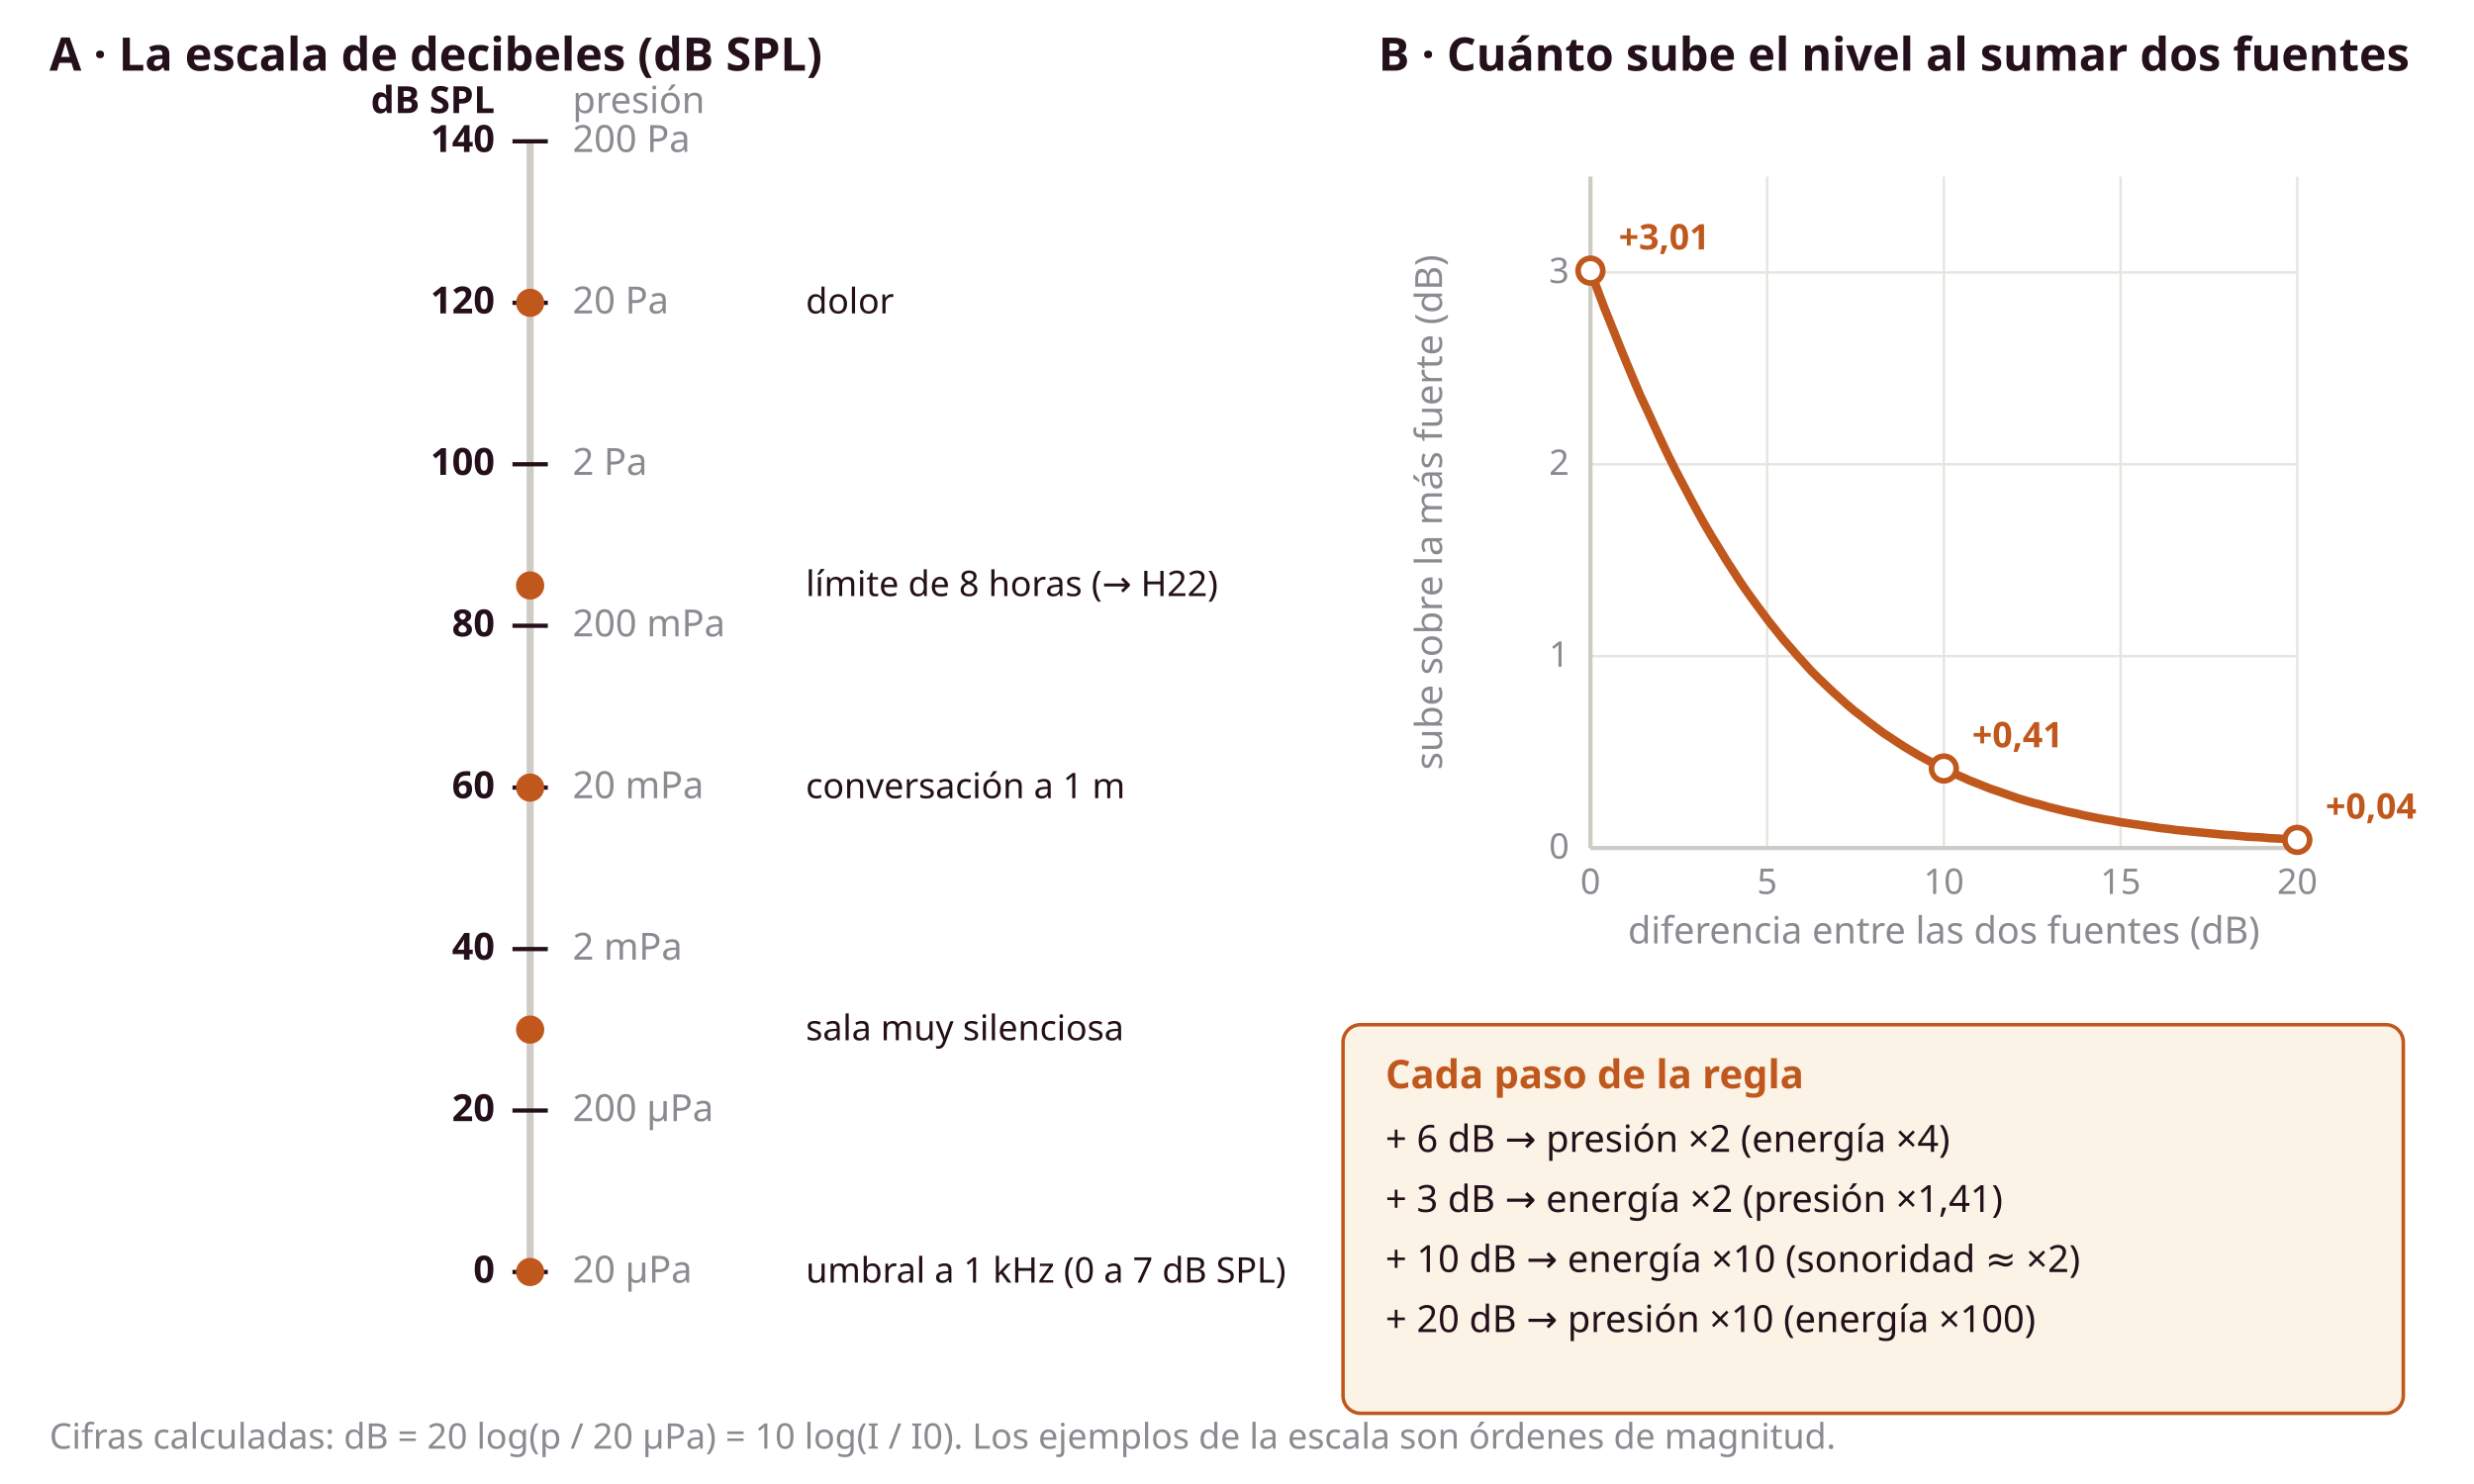
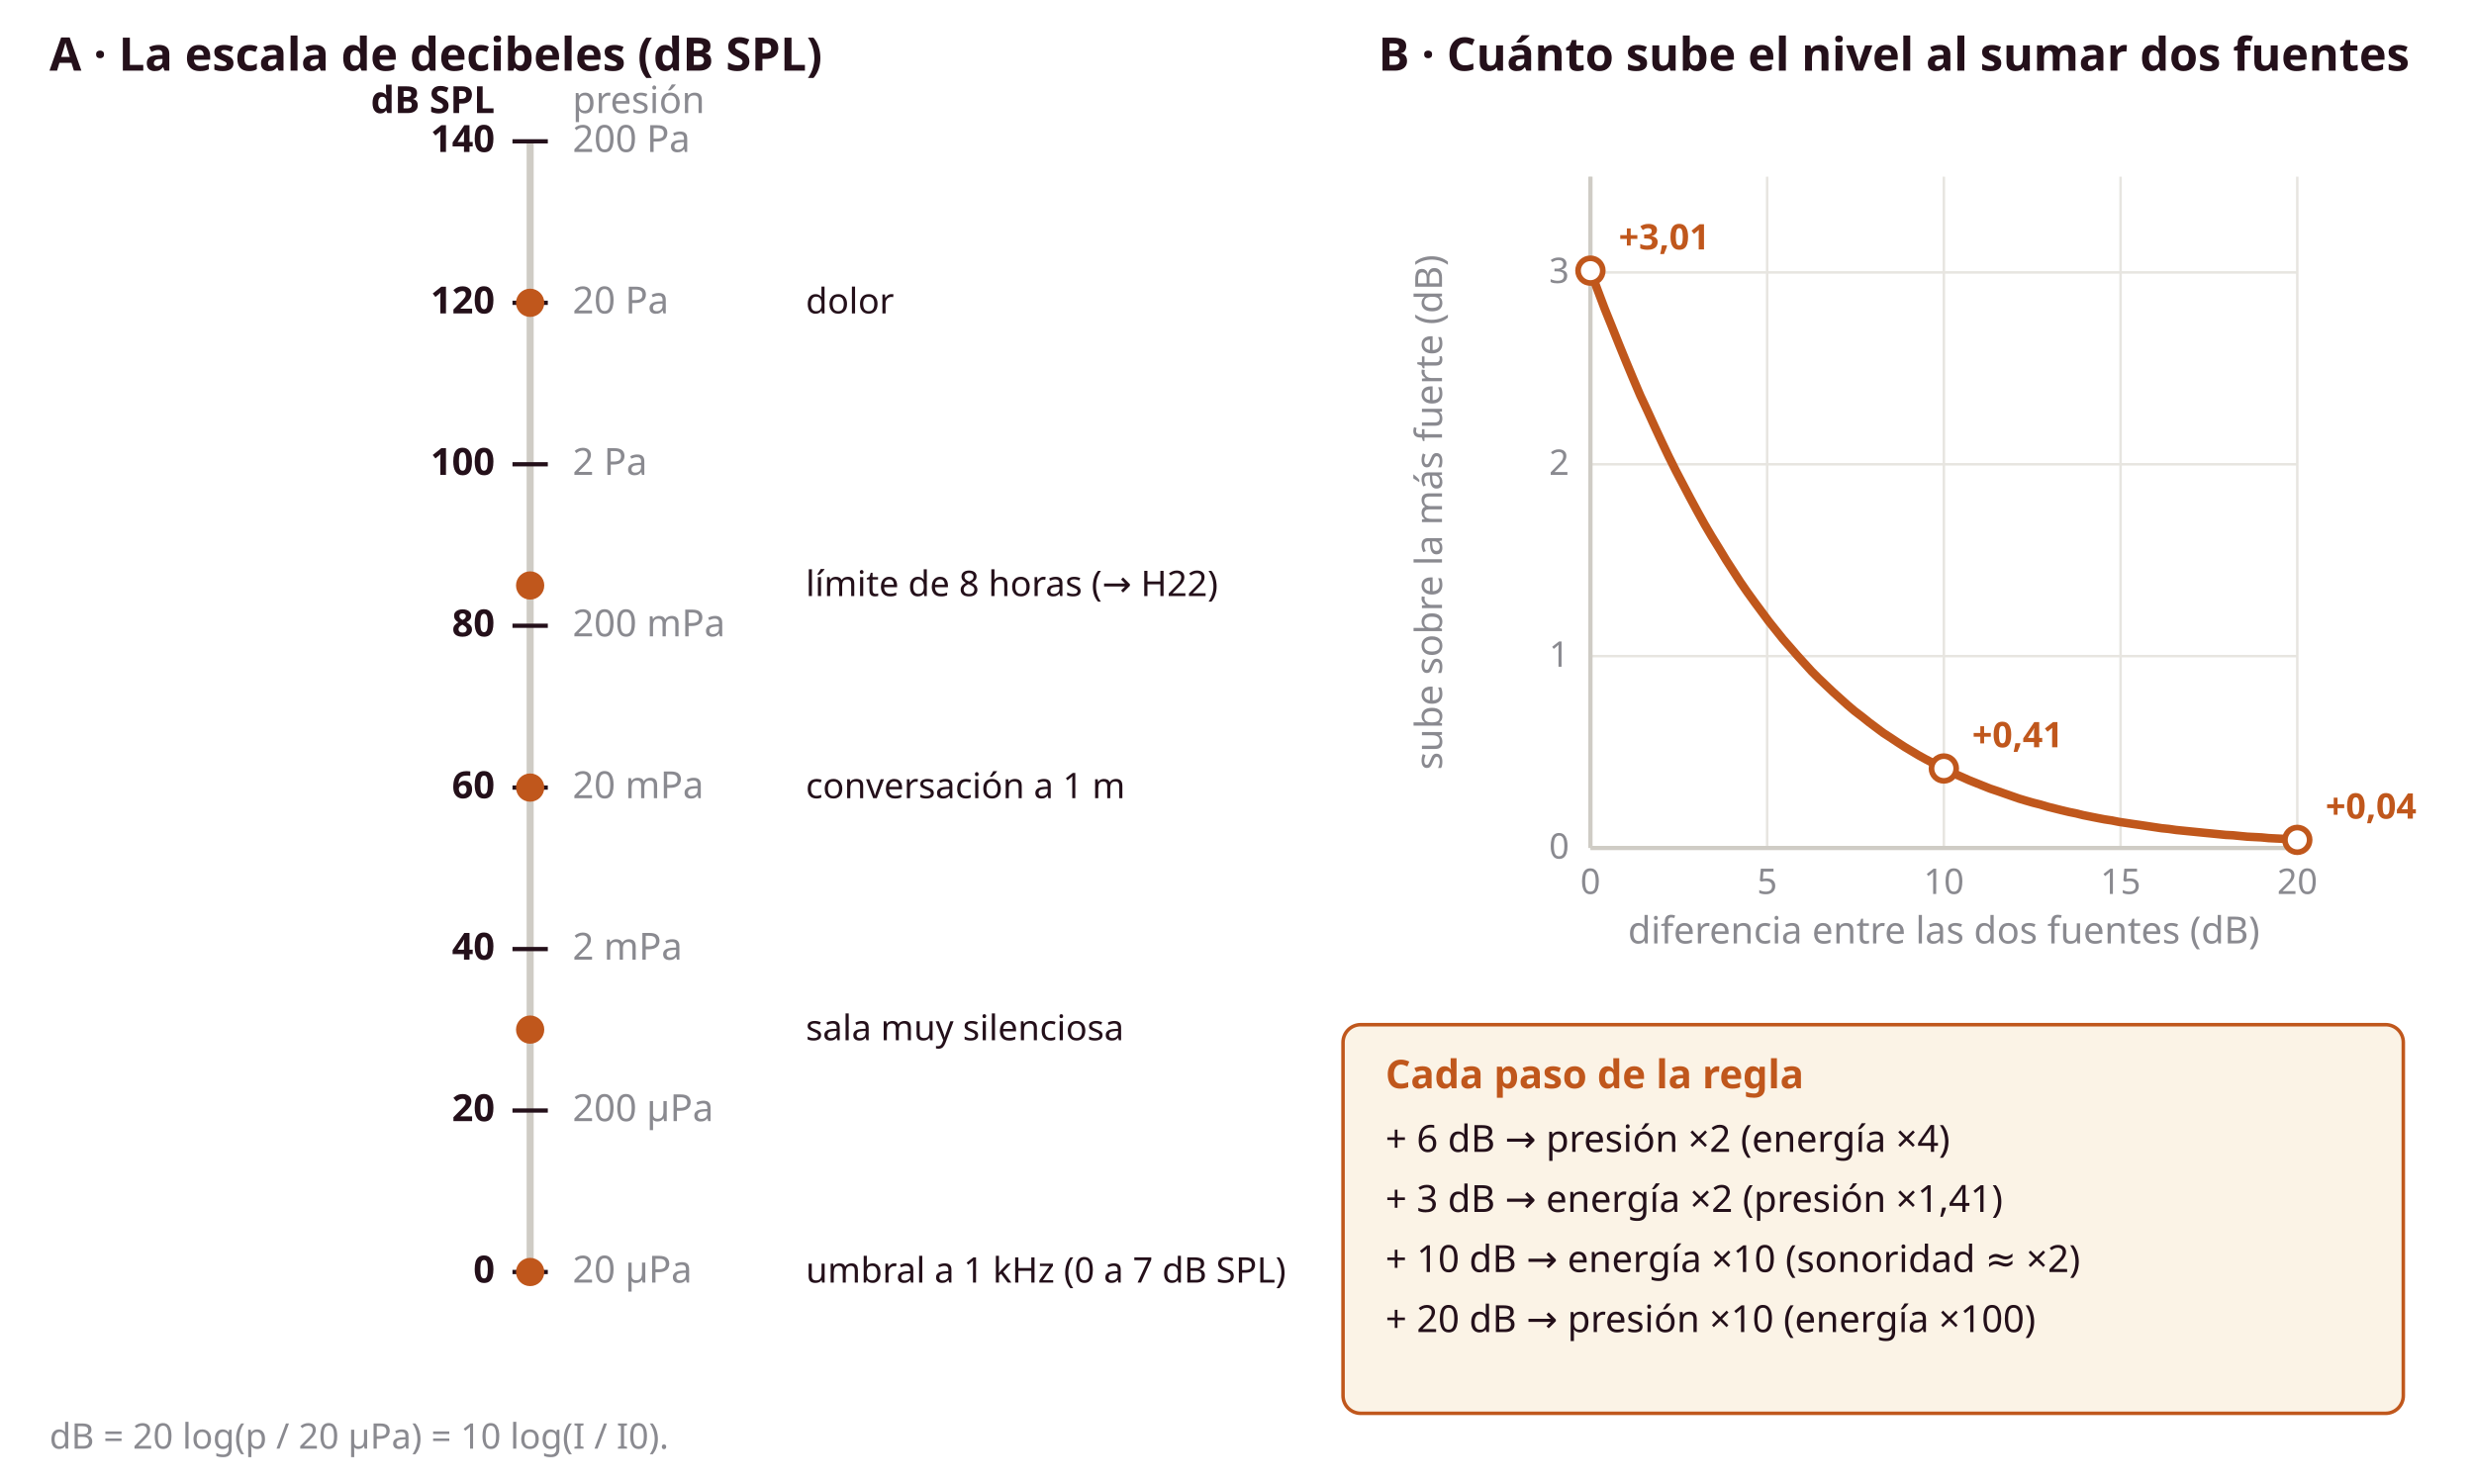
<svg xmlns="http://www.w3.org/2000/svg" viewBox="0 0 700 420" width="700" height="420">
  <defs>
    <marker id="p-tinta" markerWidth="7" markerHeight="7" refX="6" refY="3.5" markerUnits="userSpaceOnUse" orient="auto">
      <path d="M0,0 L7,3.5 L0,7 z" fill="#24101a" />
    </marker>
    <marker id="p-tenue" markerWidth="7" markerHeight="7" refX="6" refY="3.5" markerUnits="userSpaceOnUse" orient="auto">
      <path d="M0,0 L7,3.5 L0,7 z" fill="#8a8a90" />
    </marker>
    <marker id="p-cocl" markerWidth="7" markerHeight="7" refX="6" refY="3.5" markerUnits="userSpaceOnUse" orient="auto">
      <path d="M0,0 L7,3.5 L0,7 z" fill="#c0571c" />
    </marker>
    <marker id="p-retro" markerWidth="7" markerHeight="7" refX="6" refY="3.5" markerUnits="userSpaceOnUse" orient="auto">
      <path d="M0,0 L7,3.5 L0,7 z" fill="#21796c" />
    </marker>
    <marker id="p-aviso" markerWidth="7" markerHeight="7" refX="6" refY="3.5" markerUnits="userSpaceOnUse" orient="auto">
      <path d="M0,0 L7,3.5 L0,7 z" fill="#c62f3a" />
    </marker>
    <marker id="p-azul" markerWidth="7" markerHeight="7" refX="6" refY="3.5" markerUnits="userSpaceOnUse" orient="auto">
      <path d="M0,0 L7,3.5 L0,7 z" fill="#2c5cb0" />
    </marker>
  </defs>
  <rect width="700" height="420" fill="#fff" />
  <text x="14.0" y="20.0" font-family="'Plus Jakarta Sans', sans-serif" font-size="13.1" fill="#24101a" text-anchor="start" font-weight="700">A · La escala de decibeles (dB SPL)</text>
  <line x1="150.0" y1="40.0" x2="150.0" y2="360.0" stroke="#cfccc5" stroke-width="2" />
  <line x1="145.0" y1="360.0" x2="155.0" y2="360.0" stroke="#24101a" stroke-width="1.2" />
  <text x="140.0" y="363.0" font-family="'Plus Jakarta Sans', sans-serif" font-size="10.6" fill="#24101a" text-anchor="end" font-weight="700">0</text>
  <text x="162.0" y="363.0" font-family="'Plus Jakarta Sans', sans-serif" font-size="10.6" fill="#8a8a90" text-anchor="start" font-weight="400">20 µPa</text>
  <line x1="145.0" y1="314.3" x2="155.0" y2="314.3" stroke="#24101a" stroke-width="1.2" />
  <text x="140.0" y="317.3" font-family="'Plus Jakarta Sans', sans-serif" font-size="10.6" fill="#24101a" text-anchor="end" font-weight="700">20</text>
  <text x="162.0" y="317.3" font-family="'Plus Jakarta Sans', sans-serif" font-size="10.6" fill="#8a8a90" text-anchor="start" font-weight="400">200 µPa</text>
  <line x1="145.0" y1="268.6" x2="155.0" y2="268.6" stroke="#24101a" stroke-width="1.2" />
  <text x="140.0" y="271.6" font-family="'Plus Jakarta Sans', sans-serif" font-size="10.6" fill="#24101a" text-anchor="end" font-weight="700">40</text>
  <text x="162.0" y="271.6" font-family="'Plus Jakarta Sans', sans-serif" font-size="10.6" fill="#8a8a90" text-anchor="start" font-weight="400">2 mPa</text>
  <line x1="145.0" y1="222.9" x2="155.0" y2="222.9" stroke="#24101a" stroke-width="1.2" />
  <text x="140.0" y="225.9" font-family="'Plus Jakarta Sans', sans-serif" font-size="10.6" fill="#24101a" text-anchor="end" font-weight="700">60</text>
  <text x="162.0" y="225.9" font-family="'Plus Jakarta Sans', sans-serif" font-size="10.6" fill="#8a8a90" text-anchor="start" font-weight="400">20 mPa</text>
  <line x1="145.0" y1="177.1" x2="155.0" y2="177.1" stroke="#24101a" stroke-width="1.2" />
  <text x="140.0" y="180.1" font-family="'Plus Jakarta Sans', sans-serif" font-size="10.6" fill="#24101a" text-anchor="end" font-weight="700">80</text>
  <text x="162.0" y="180.1" font-family="'Plus Jakarta Sans', sans-serif" font-size="10.6" fill="#8a8a90" text-anchor="start" font-weight="400">200 mPa</text>
  <line x1="145.0" y1="131.4" x2="155.0" y2="131.4" stroke="#24101a" stroke-width="1.2" />
  <text x="140.0" y="134.4" font-family="'Plus Jakarta Sans', sans-serif" font-size="10.6" fill="#24101a" text-anchor="end" font-weight="700">100</text>
  <text x="162.0" y="134.4" font-family="'Plus Jakarta Sans', sans-serif" font-size="10.6" fill="#8a8a90" text-anchor="start" font-weight="400">2 Pa</text>
  <line x1="145.0" y1="85.7" x2="155.0" y2="85.7" stroke="#24101a" stroke-width="1.2" />
  <text x="140.0" y="88.7" font-family="'Plus Jakarta Sans', sans-serif" font-size="10.6" fill="#24101a" text-anchor="end" font-weight="700">120</text>
  <text x="162.0" y="88.7" font-family="'Plus Jakarta Sans', sans-serif" font-size="10.6" fill="#8a8a90" text-anchor="start" font-weight="400">20 Pa</text>
  <line x1="145.0" y1="40.0" x2="155.0" y2="40.0" stroke="#24101a" stroke-width="1.2" />
  <text x="140.0" y="43.0" font-family="'Plus Jakarta Sans', sans-serif" font-size="10.6" fill="#24101a" text-anchor="end" font-weight="700">140</text>
  <text x="162.0" y="43.0" font-family="'Plus Jakarta Sans', sans-serif" font-size="10.6" fill="#8a8a90" text-anchor="start" font-weight="400">200 Pa</text>
  <text x="140.0" y="32.0" font-family="'Plus Jakarta Sans', sans-serif" font-size="10.6" fill="#24101a" text-anchor="end" font-weight="700">dB SPL</text>
  <text x="162.0" y="32.0" font-family="'Plus Jakarta Sans', sans-serif" font-size="10.6" fill="#8a8a90" text-anchor="start" font-weight="400">presión</text>
  <circle cx="150.0" cy="360.0" r="3.5" fill="#c0571c" stroke="#c0571c" stroke-width="1" />
  <text x="228.0" y="363.0" font-family="'Plus Jakarta Sans', sans-serif" font-size="10.0" fill="#24101a" text-anchor="start" font-weight="400">umbral a 1 kHz (0 a 7 dB SPL)</text>
  <circle cx="150.0" cy="291.4" r="3.5" fill="#c0571c" stroke="#c0571c" stroke-width="1" />
  <text x="228.0" y="294.4" font-family="'Plus Jakarta Sans', sans-serif" font-size="10.0" fill="#24101a" text-anchor="start" font-weight="400">sala muy silenciosa</text>
  <circle cx="150.0" cy="222.9" r="3.5" fill="#c0571c" stroke="#c0571c" stroke-width="1" />
  <text x="228.0" y="225.9" font-family="'Plus Jakarta Sans', sans-serif" font-size="10.0" fill="#24101a" text-anchor="start" font-weight="400">conversación a 1 m</text>
  <circle cx="150.0" cy="165.7" r="3.5" fill="#c0571c" stroke="#c0571c" stroke-width="1" />
  <text x="228.0" y="168.7" font-family="'Plus Jakarta Sans', sans-serif" font-size="10.0" fill="#24101a" text-anchor="start" font-weight="400">límite de 8 horas (→ H22)</text>
  <circle cx="150.0" cy="85.7" r="3.5" fill="#c0571c" stroke="#c0571c" stroke-width="1" />
  <text x="228.0" y="88.7" font-family="'Plus Jakarta Sans', sans-serif" font-size="10.0" fill="#24101a" text-anchor="start" font-weight="400">dolor</text>
  <rect x="380.0" y="290.0" width="300.0" height="110.0" rx="5" fill="#fbf3e6" stroke="#c0571c" stroke-width="1" />
  <text x="392.0" y="308.0" font-family="'Plus Jakarta Sans', sans-serif" font-size="11.2" fill="#c0571c" text-anchor="start" font-weight="700">Cada paso de la regla</text>
  <text x="392.0" y="326.0" font-family="'Plus Jakarta Sans', sans-serif" font-size="10.6" fill="#24101a" text-anchor="start" font-weight="400">+ 6 dB  →  presión ×2 (energía ×4)</text>
  <text x="392.0" y="343.0" font-family="'Plus Jakarta Sans', sans-serif" font-size="10.6" fill="#24101a" text-anchor="start" font-weight="400">+ 3 dB  →  energía ×2 (presión ×1,41)</text>
  <text x="392.0" y="360.0" font-family="'Plus Jakarta Sans', sans-serif" font-size="10.6" fill="#24101a" text-anchor="start" font-weight="400">+ 10 dB  →  energía ×10 (sonoridad ≈ ×2)</text>
  <text x="392.0" y="377.0" font-family="'Plus Jakarta Sans', sans-serif" font-size="10.6" fill="#24101a" text-anchor="start" font-weight="400">+ 20 dB  →  presión ×10 (energía ×100)</text>
  <text x="390.0" y="20.0" font-family="'Plus Jakarta Sans', sans-serif" font-size="13.1" fill="#24101a" text-anchor="start" font-weight="700">B · Cuánto sube el nivel al sumar dos fuentes</text>
  <line x1="450.0" y1="240.0" x2="650.0" y2="240.0" stroke="#e7e5e0" stroke-width="0.7" />
  <text x="444.0" y="243.0" font-family="'Plus Jakarta Sans', sans-serif" font-size="10.0" fill="#8a8a90" text-anchor="end" font-weight="400">0</text>
  <line x1="450.0" y1="185.7" x2="650.0" y2="185.7" stroke="#e7e5e0" stroke-width="0.7" />
  <text x="444.0" y="188.7" font-family="'Plus Jakarta Sans', sans-serif" font-size="10.0" fill="#8a8a90" text-anchor="end" font-weight="400">1</text>
  <line x1="450.0" y1="131.4" x2="650.0" y2="131.4" stroke="#e7e5e0" stroke-width="0.7" />
  <text x="444.0" y="134.4" font-family="'Plus Jakarta Sans', sans-serif" font-size="10.0" fill="#8a8a90" text-anchor="end" font-weight="400">2</text>
  <line x1="450.0" y1="77.1" x2="650.0" y2="77.1" stroke="#e7e5e0" stroke-width="0.7" />
  <text x="444.0" y="80.1" font-family="'Plus Jakarta Sans', sans-serif" font-size="10.0" fill="#8a8a90" text-anchor="end" font-weight="400">3</text>
  <line x1="450.0" y1="50.0" x2="450.0" y2="240.0" stroke="#e7e5e0" stroke-width="0.7" />
  <text x="450.0" y="253.0" font-family="'Plus Jakarta Sans', sans-serif" font-size="10.0" fill="#8a8a90" text-anchor="middle" font-weight="400">0</text>
  <line x1="500.0" y1="50.0" x2="500.0" y2="240.0" stroke="#e7e5e0" stroke-width="0.7" />
  <text x="500.0" y="253.0" font-family="'Plus Jakarta Sans', sans-serif" font-size="10.0" fill="#8a8a90" text-anchor="middle" font-weight="400">5</text>
  <line x1="550.0" y1="50.0" x2="550.0" y2="240.0" stroke="#e7e5e0" stroke-width="0.7" />
  <text x="550.0" y="253.0" font-family="'Plus Jakarta Sans', sans-serif" font-size="10.0" fill="#8a8a90" text-anchor="middle" font-weight="400">10</text>
  <line x1="600.0" y1="50.0" x2="600.0" y2="240.0" stroke="#e7e5e0" stroke-width="0.7" />
  <text x="600.0" y="253.0" font-family="'Plus Jakarta Sans', sans-serif" font-size="10.0" fill="#8a8a90" text-anchor="middle" font-weight="400">15</text>
  <line x1="650.0" y1="50.0" x2="650.0" y2="240.0" stroke="#e7e5e0" stroke-width="0.7" />
  <text x="650.0" y="253.0" font-family="'Plus Jakarta Sans', sans-serif" font-size="10.0" fill="#8a8a90" text-anchor="middle" font-weight="400">20</text>
  <line x1="450.0" y1="240.0" x2="650.0" y2="240.0" stroke="#cfccc5" stroke-width="1.2" />
  <line x1="450.0" y1="50.0" x2="450.0" y2="240.0" stroke="#cfccc5" stroke-width="1.2" />
  <text x="550.0" y="267.0" font-family="'Plus Jakarta Sans', sans-serif" font-size="10.6" fill="#8a8a90" text-anchor="middle" font-weight="400">diferencia entre las dos fuentes (dB)</text>
  <text x="408.0" y="145.0" font-family="'Plus Jakarta Sans', sans-serif" font-size="10.6" fill="#8a8a90" text-anchor="middle" font-weight="400" transform="rotate(-90 408.0 145.0)">sube sobre la más fuerte (dB)</text>
  <polyline points="450.0,76.6 452.0,82.0 454.0,87.3 456.1,92.5 458.1,97.5 460.1,102.4 462.1,107.2 464.1,111.9 466.2,116.4 468.2,120.8 470.2,125.1 472.2,129.3 474.2,133.3 476.3,137.3 478.3,141.1 480.3,144.8 482.3,148.4 484.3,151.8 486.4,155.2 488.4,158.5 490.4,161.6 492.4,164.7 494.4,167.6 496.5,170.5 498.5,173.2 500.5,175.9 502.5,178.4 504.5,180.9 506.6,183.3 508.6,185.6 510.6,187.8 512.6,190.0 514.6,192.0 516.7,194.0 518.7,195.9 520.7,197.7 522.7,199.5 524.7,201.2 526.8,202.8 528.8,204.4 530.8,205.9 532.8,207.4 534.8,208.7 536.9,210.1 538.9,211.4 540.9,212.6 542.9,213.8 544.9,214.9 547.0,216.0 549.0,217.0 551.0,218.0 553.0,219.0 555.1,219.9 557.1,220.8 559.1,221.6 561.1,222.4 563.1,223.2 565.2,223.9 567.2,224.6 569.2,225.3 571.2,226.0 573.2,226.6 575.3,227.2 577.3,227.7 579.3,228.3 581.3,228.8 583.3,229.3 585.4,229.8 587.4,230.2 589.4,230.7 591.4,231.1 593.4,231.5 595.5,231.9 597.5,232.2 599.5,232.6 601.5,232.9 603.5,233.2 605.6,233.5 607.6,233.8 609.6,234.1 611.6,234.4 613.6,234.6 615.7,234.9 617.7,235.1 619.7,235.3 621.7,235.5 623.7,235.7 625.8,235.9 627.8,236.1 629.8,236.3 631.8,236.4 633.8,236.6 635.9,236.8 637.9,236.9 639.9,237.0 641.9,237.2 643.9,237.3 646.0,237.4 648.0,237.5 650.0,237.7" fill="none" stroke="#c0571c" stroke-width="2.4" stroke-linejoin="round" stroke-linecap="round" />
  <circle cx="450.0" cy="76.6" r="3.5" fill="#fff" stroke="#c0571c" stroke-width="1.6" />
  <text x="458.0" y="70.6" font-family="'Plus Jakarta Sans', sans-serif" font-size="10.0" fill="#c0571c" text-anchor="start" font-weight="700">+3,01</text>
  <circle cx="550.0" cy="217.5" r="3.5" fill="#fff" stroke="#c0571c" stroke-width="1.6" />
  <text x="558.0" y="211.5" font-family="'Plus Jakarta Sans', sans-serif" font-size="10.0" fill="#c0571c" text-anchor="start" font-weight="700">+0,41</text>
  <circle cx="650.0" cy="237.7" r="3.5" fill="#fff" stroke="#c0571c" stroke-width="1.6" />
  <text x="658.0" y="231.7" font-family="'Plus Jakarta Sans', sans-serif" font-size="10.0" fill="#c0571c" text-anchor="start" font-weight="700">+0,04</text>
-   <text x="14.0" y="410.0" font-family="'Plus Jakarta Sans', sans-serif" font-size="10.0" fill="#8a8a90" text-anchor="start" font-weight="400">Cifras calculadas: dB = 20 log(p / 20 µPa) = 10 log(I / I0). Los ejemplos de la escala son órdenes de magnitud.</text>
+   <text x="14.0" y="410.0" font-family="'Plus Jakarta Sans', sans-serif" font-size="10.0" fill="#8a8a90" text-anchor="start" font-weight="400">dB = 20 log(p / 20 µPa) = 10 log(I / I0).</text>
</svg>
